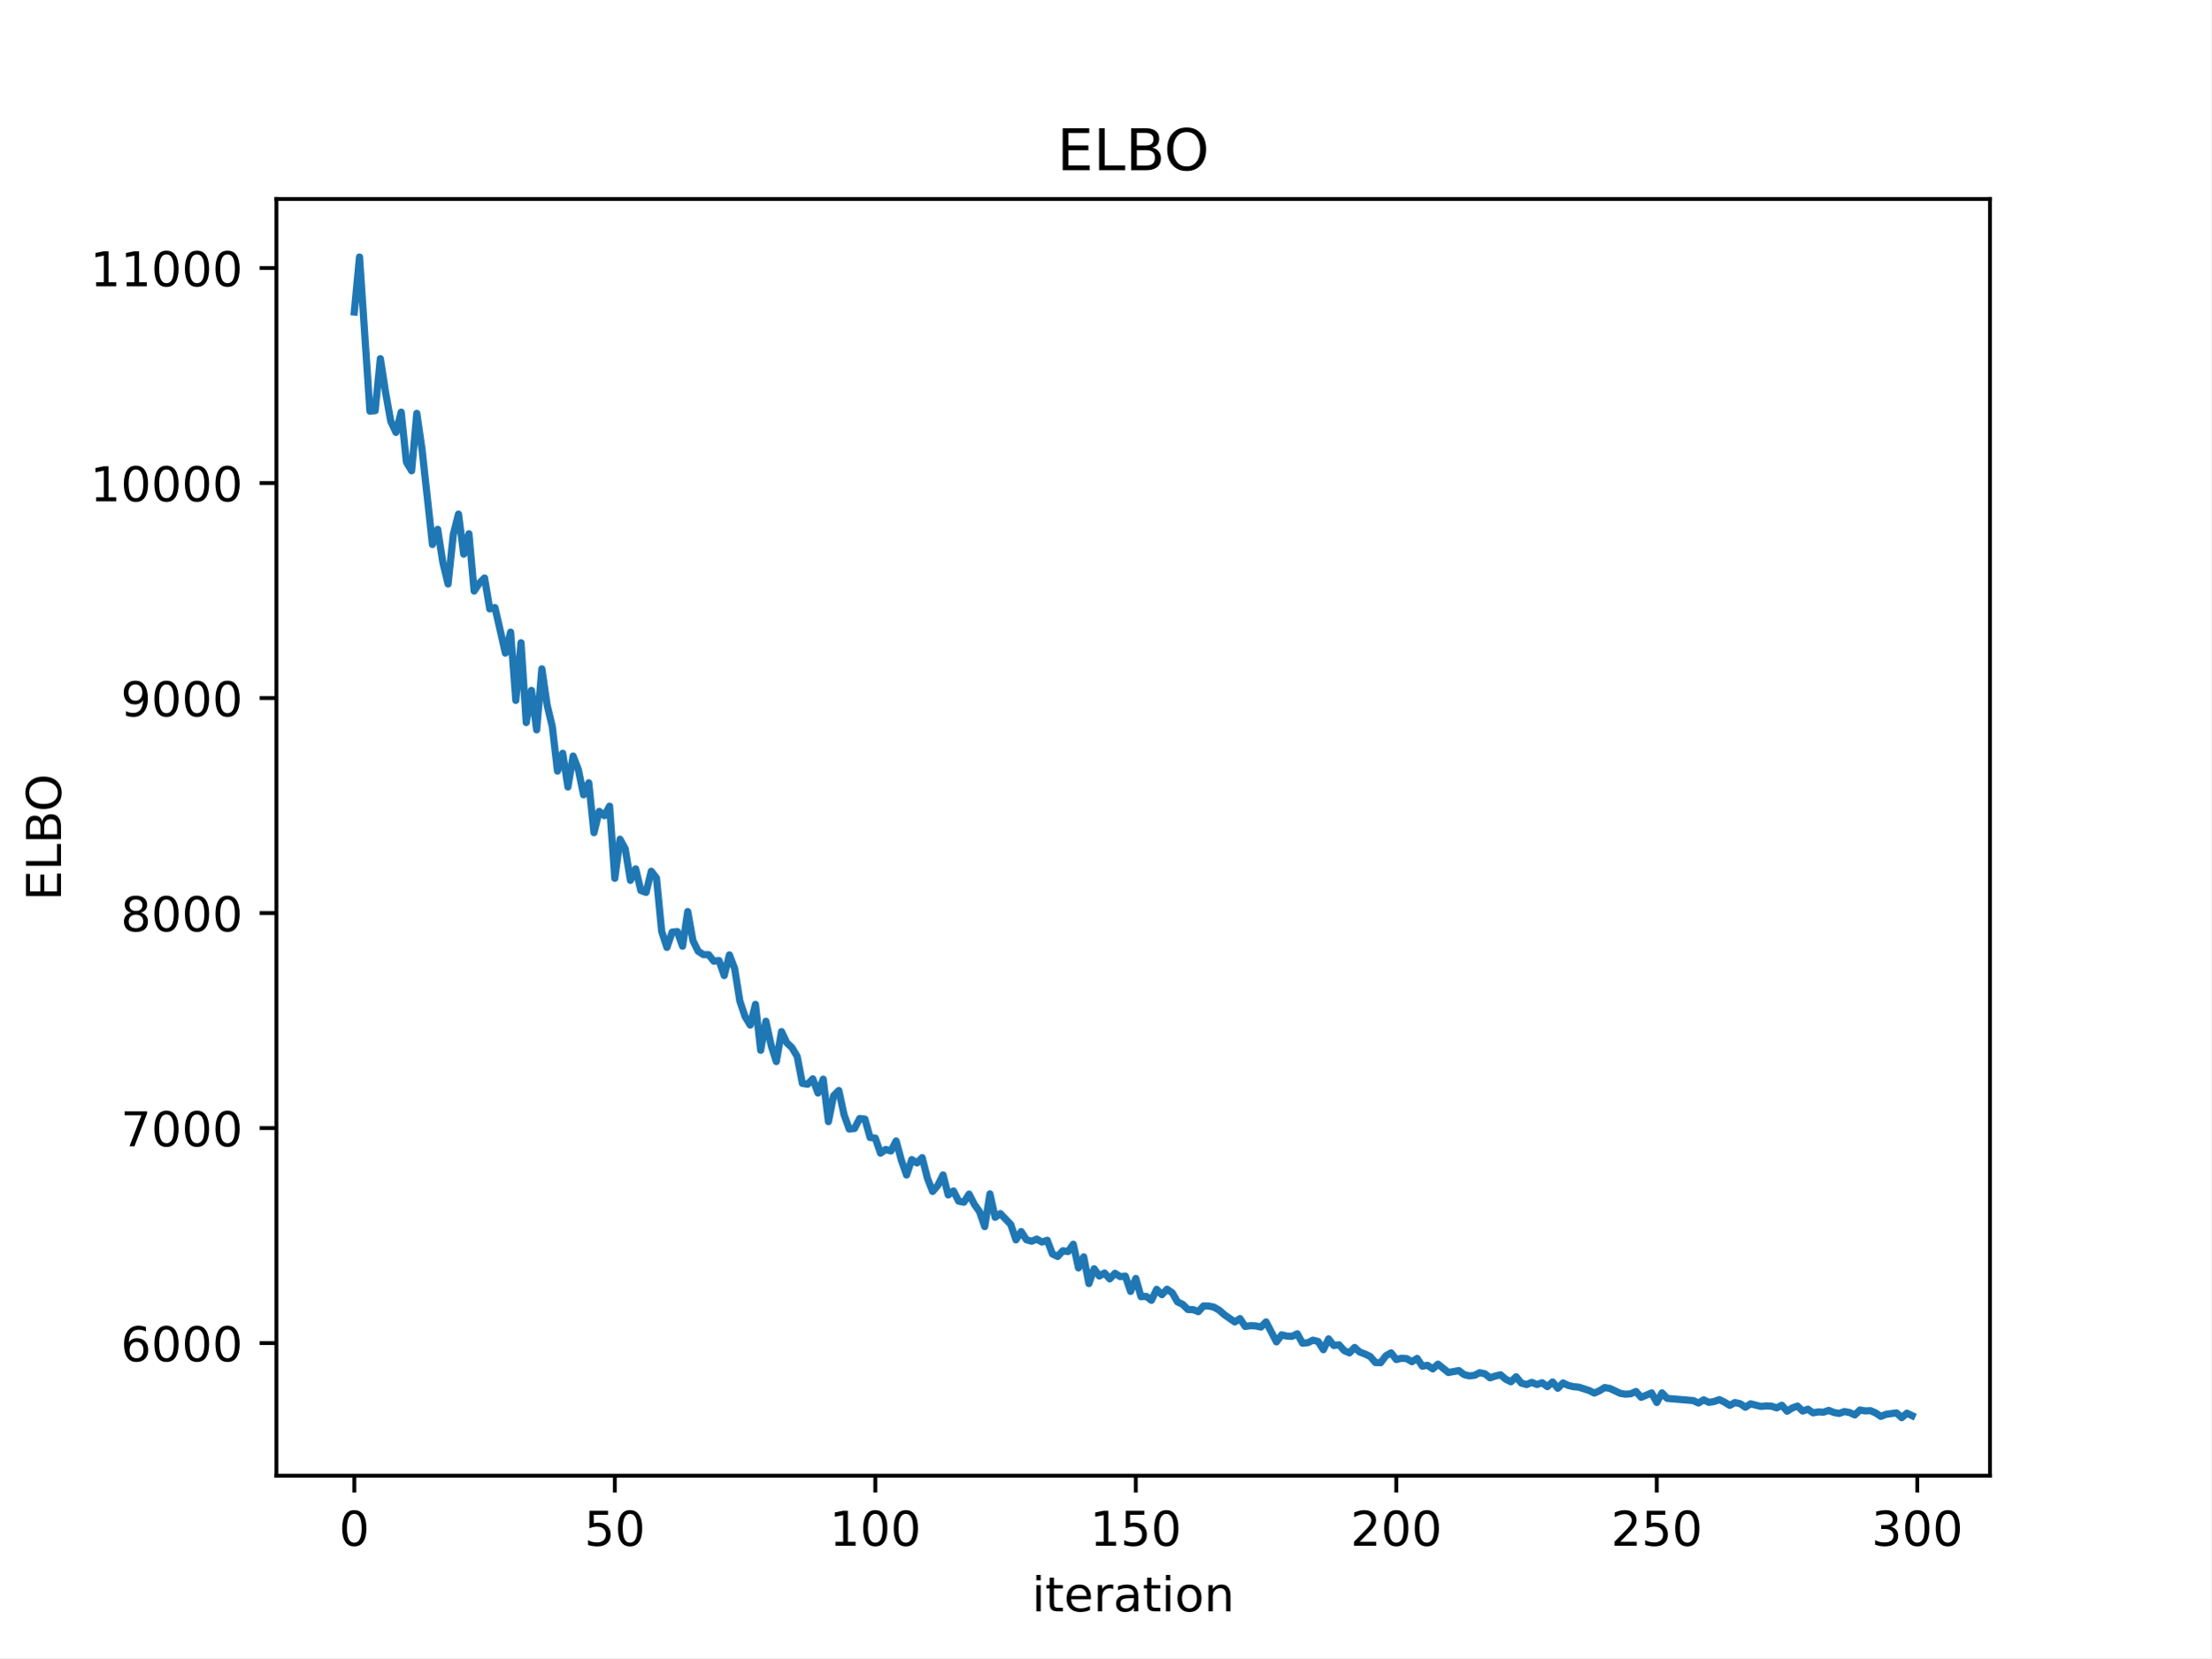
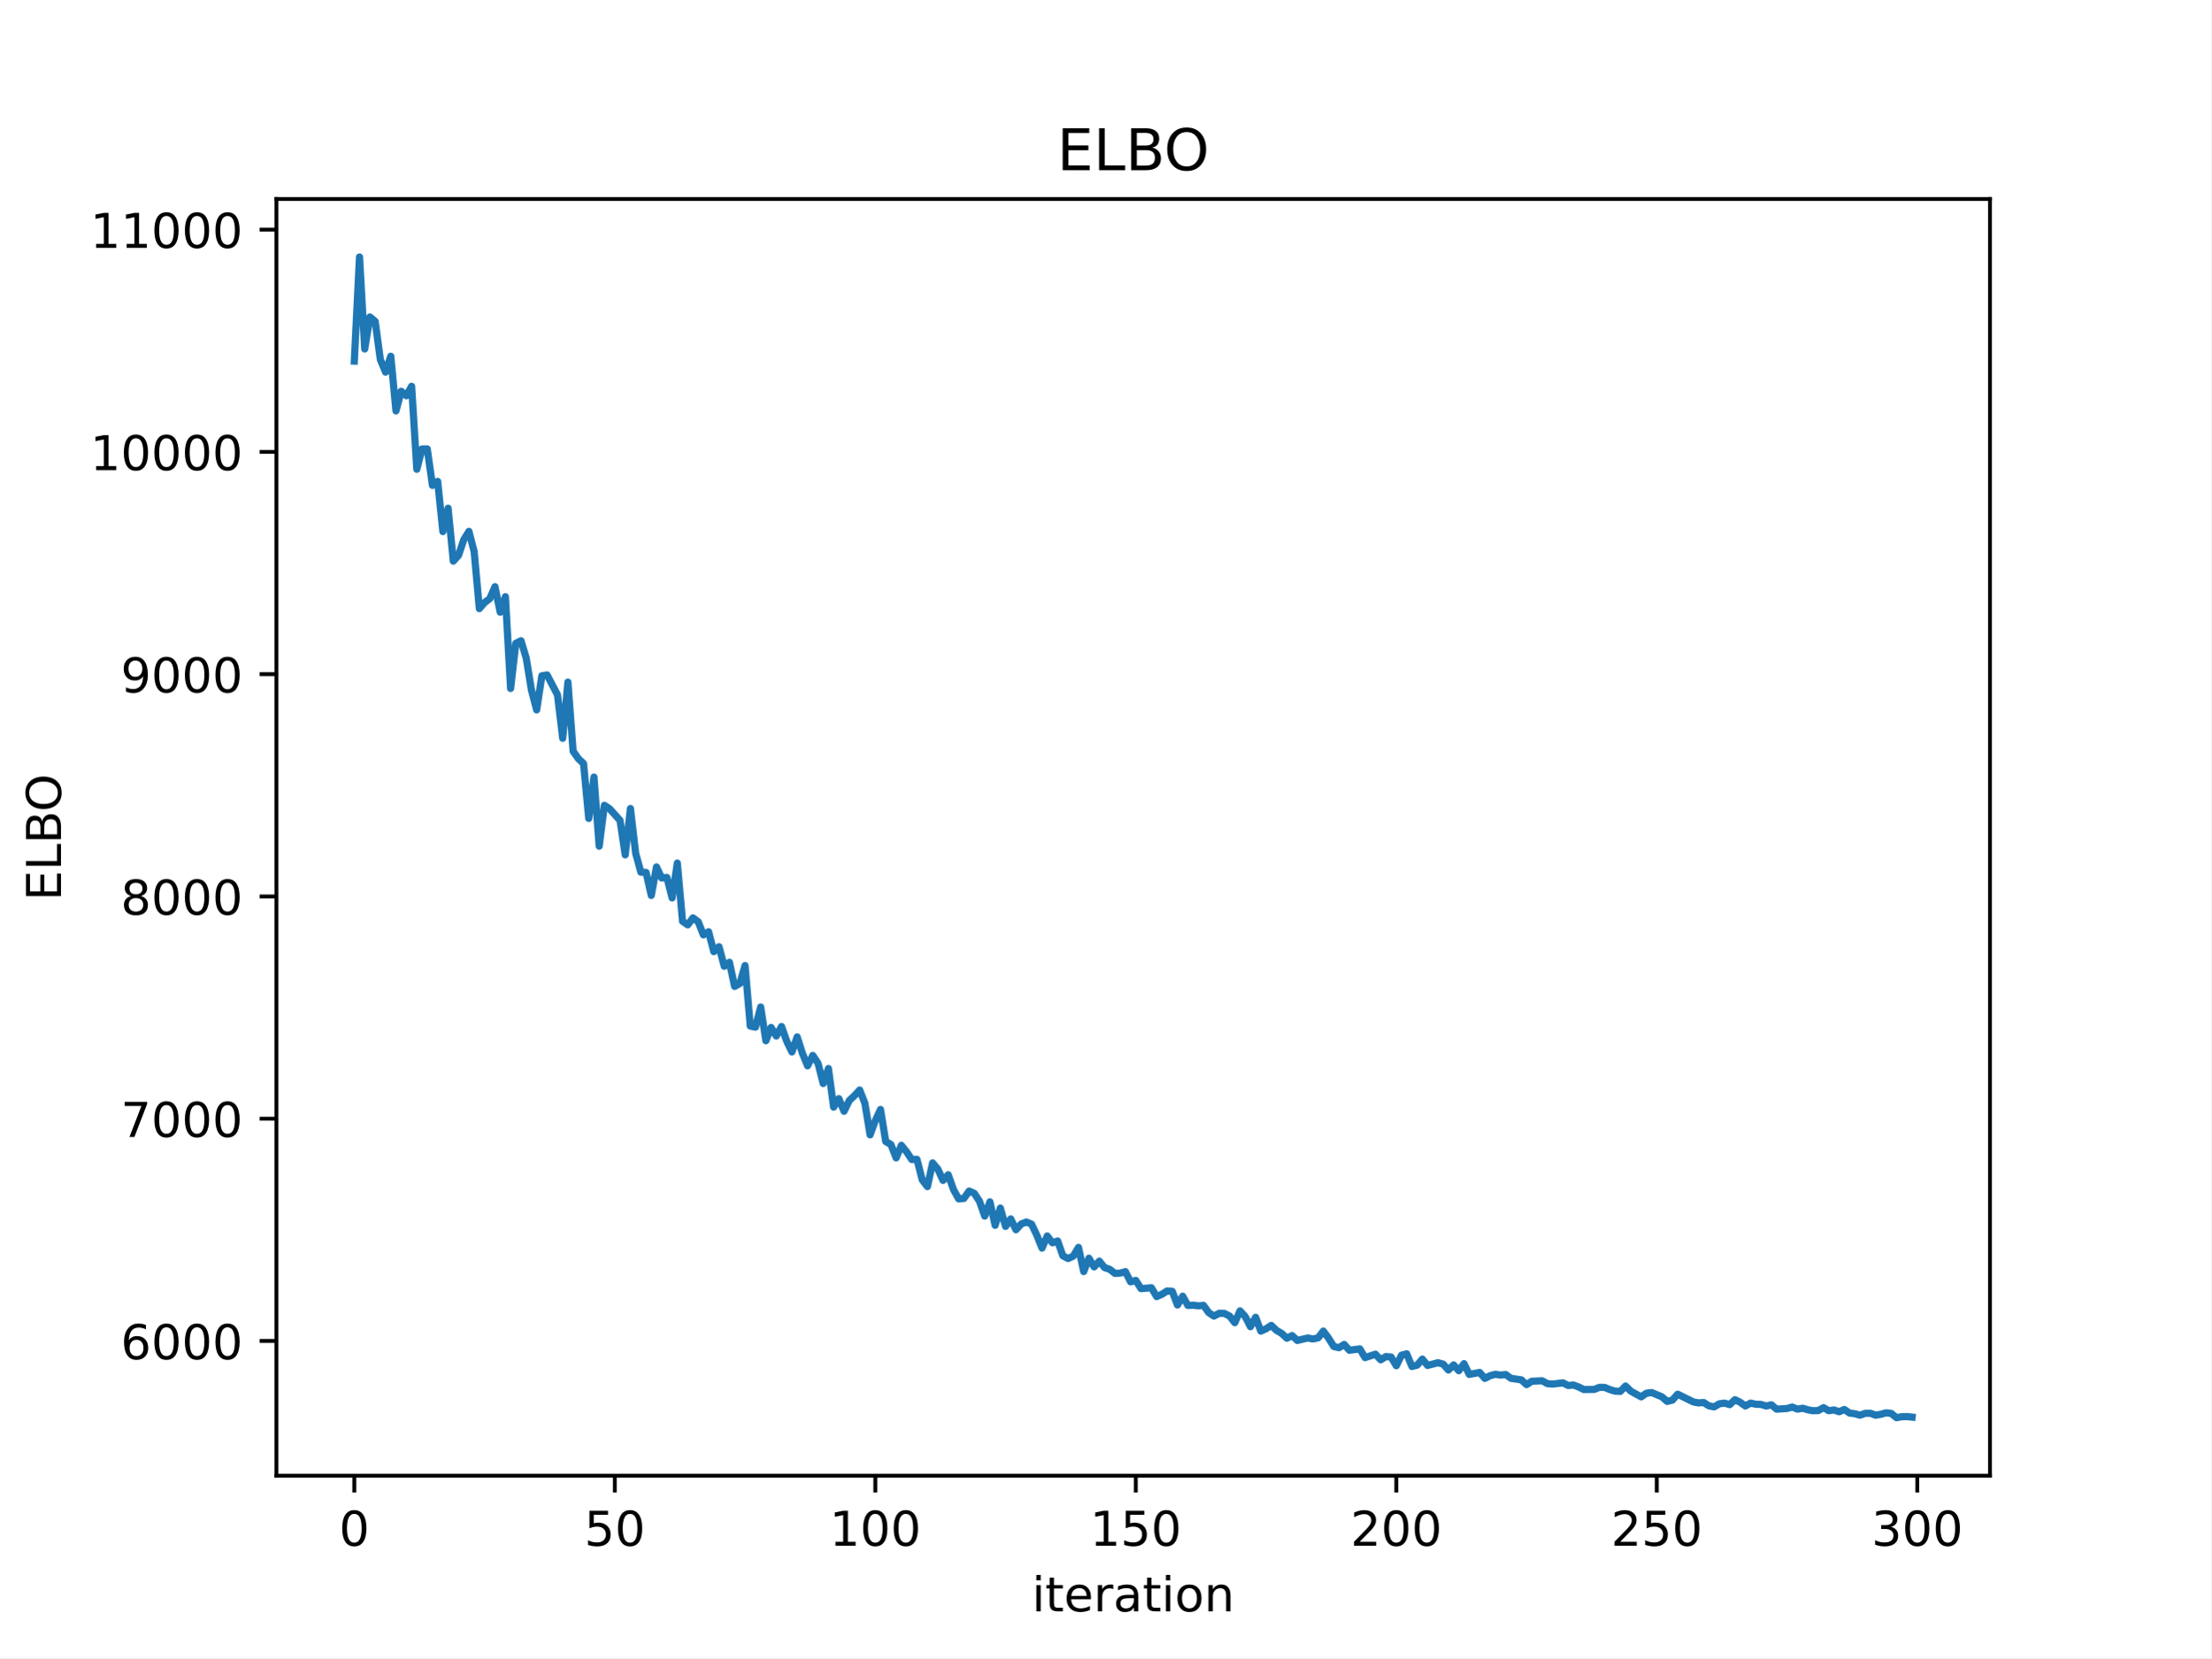
<svg xmlns="http://www.w3.org/2000/svg" xmlns:xlink="http://www.w3.org/1999/xlink" width="460.8pt" height="345.6pt" viewBox="0 0 460.8 345.6" version="1.1">
  <defs>
    <style type="text/css">*{stroke-linejoin: round; stroke-linecap: butt}</style>
  </defs>
  <g id="figure_1">
    <g id="patch_1">
      <path d="M 0 345.6  L 460.8 345.6  L 460.8 0  L 0 0  z " style="fill: #ffffff" />
    </g>
    <g id="axes_1">
      <g id="patch_2">
        <path d="M 57.6 307.584  L 414.72 307.584  L 414.72 41.472  L 57.6 41.472  z " style="fill: #ffffff" />
      </g>
      <g id="matplotlib.axis_1">
        <g id="xtick_1">
          <g id="line2d_1">
            <defs>
-               <path id="m57ba854d4b" d="M 0 0  L 0 3.5  " style="stroke: #000000; stroke-width: 0.8" />
+               <path id="mde33a562c4" d="M 0 0  L 0 3.5  " style="stroke: #000000; stroke-width: 0.8" />
            </defs>
            <g>
-               <use xlink:href="#m57ba854d4b" x="73.833" y="307.584" style="stroke: #000000; stroke-width: 0.8" />
+               <use xlink:href="#mde33a562c4" x="73.833" y="307.584" style="stroke: #000000; stroke-width: 0.8" />
            </g>
          </g>
          <g id="text_1">
            <g transform="translate(70.65148 322.1824) scale(0.1 -0.1)">
              <defs>
                <path id="DejaVuSans-30" d="M 2034 4250  Q 1547 4250 1301 3770  Q 1056 3291 1056 2328  Q 1056 1369 1301 889  Q 1547 409 2034 409  Q 2525 409 2770 889  Q 3016 1369 3016 2328  Q 3016 3291 2770 3770  Q 2525 4250 2034 4250  z M 2034 4750  Q 2819 4750 3233 4129  Q 3647 3509 3647 2328  Q 3647 1150 3233 529  Q 2819 -91 2034 -91  Q 1250 -91 836 529  Q 422 1150 422 2328  Q 422 3509 836 4129  Q 1250 4750 2034 4750  z " transform="scale(0.015625)" />
              </defs>
              <use xlink:href="#DejaVuSans-30" />
            </g>
          </g>
        </g>
        <g id="xtick_2">
          <g id="line2d_2">
            <g>
-               <use xlink:href="#m57ba854d4b" x="128.123" y="307.584" style="stroke: #000000; stroke-width: 0.8" />
+               <use xlink:href="#mde33a562c4" x="128.123" y="307.584" style="stroke: #000000; stroke-width: 0.8" />
            </g>
          </g>
          <g id="text_2">
            <g transform="translate(121.7603 322.1824) scale(0.1 -0.1)">
              <defs>
                <path id="DejaVuSans-35" d="M 691 4666  L 3169 4666  L 3169 4134  L 1269 4134  L 1269 2991  Q 1406 3038 1543 3061  Q 1681 3084 1819 3084  Q 2600 3084 3056 2656  Q 3513 2228 3513 1497  Q 3513 744 3044 326  Q 2575 -91 1722 -91  Q 1428 -91 1123 -41  Q 819 9 494 109  L 494 744  Q 775 591 1075 516  Q 1375 441 1709 441  Q 2250 441 2565 725  Q 2881 1009 2881 1497  Q 2881 1984 2565 2268  Q 2250 2553 1709 2553  Q 1456 2553 1204 2497  Q 953 2441 691 2322  L 691 4666  z " transform="scale(0.015625)" />
              </defs>
              <use xlink:href="#DejaVuSans-35" />
              <use xlink:href="#DejaVuSans-30" transform="translate(63.62305 0)" />
            </g>
          </g>
        </g>
        <g id="xtick_3">
          <g id="line2d_3">
            <g>
-               <use xlink:href="#m57ba854d4b" x="182.413" y="307.584" style="stroke: #000000; stroke-width: 0.8" />
+               <use xlink:href="#mde33a562c4" x="182.413" y="307.584" style="stroke: #000000; stroke-width: 0.8" />
            </g>
          </g>
          <g id="text_3">
            <g transform="translate(172.8691 322.1824) scale(0.1 -0.1)">
              <defs>
                <path id="DejaVuSans-31" d="M 794 531  L 1825 531  L 1825 4091  L 703 3866  L 703 4441  L 1819 4666  L 2450 4666  L 2450 531  L 3481 531  L 3481 0  L 794 0  L 794 531  z " transform="scale(0.015625)" />
              </defs>
              <use xlink:href="#DejaVuSans-31" />
              <use xlink:href="#DejaVuSans-30" transform="translate(63.62305 0)" />
              <use xlink:href="#DejaVuSans-30" transform="translate(127.2461 0)" />
            </g>
          </g>
        </g>
        <g id="xtick_4">
          <g id="line2d_4">
            <g>
-               <use xlink:href="#m57ba854d4b" x="236.703" y="307.584" style="stroke: #000000; stroke-width: 0.8" />
+               <use xlink:href="#mde33a562c4" x="236.703" y="307.584" style="stroke: #000000; stroke-width: 0.8" />
            </g>
          </g>
          <g id="text_4">
            <g transform="translate(227.1592 322.1824) scale(0.1 -0.1)">
              <use xlink:href="#DejaVuSans-31" />
              <use xlink:href="#DejaVuSans-35" transform="translate(63.62305 0)" />
              <use xlink:href="#DejaVuSans-30" transform="translate(127.2461 0)" />
            </g>
          </g>
        </g>
        <g id="xtick_5">
          <g id="line2d_5">
            <g>
-               <use xlink:href="#m57ba854d4b" x="290.993" y="307.584" style="stroke: #000000; stroke-width: 0.8" />
+               <use xlink:href="#mde33a562c4" x="290.993" y="307.584" style="stroke: #000000; stroke-width: 0.8" />
            </g>
          </g>
          <g id="text_5">
            <g transform="translate(281.4492 322.1824) scale(0.1 -0.1)">
              <defs>
                <path id="DejaVuSans-32" d="M 1228 531  L 3431 531  L 3431 0  L 469 0  L 469 531  Q 828 903 1448 1529  Q 2069 2156 2228 2338  Q 2531 2678 2651 2914  Q 2772 3150 2772 3378  Q 2772 3750 2511 3984  Q 2250 4219 1831 4219  Q 1534 4219 1204 4116  Q 875 4013 500 3803  L 500 4441  Q 881 4594 1212 4672  Q 1544 4750 1819 4750  Q 2544 4750 2975 4387  Q 3406 4025 3406 3419  Q 3406 3131 3298 2873  Q 3191 2616 2906 2266  Q 2828 2175 2409 1742  Q 1991 1309 1228 531  z " transform="scale(0.015625)" />
              </defs>
              <use xlink:href="#DejaVuSans-32" />
              <use xlink:href="#DejaVuSans-30" transform="translate(63.62305 0)" />
              <use xlink:href="#DejaVuSans-30" transform="translate(127.2461 0)" />
            </g>
          </g>
        </g>
        <g id="xtick_6">
          <g id="line2d_6">
            <g>
-               <use xlink:href="#m57ba854d4b" x="345.283" y="307.584" style="stroke: #000000; stroke-width: 0.8" />
+               <use xlink:href="#mde33a562c4" x="345.283" y="307.584" style="stroke: #000000; stroke-width: 0.8" />
            </g>
          </g>
          <g id="text_6">
            <g transform="translate(335.7393 322.1824) scale(0.1 -0.1)">
              <use xlink:href="#DejaVuSans-32" />
              <use xlink:href="#DejaVuSans-35" transform="translate(63.62305 0)" />
              <use xlink:href="#DejaVuSans-30" transform="translate(127.2461 0)" />
            </g>
          </g>
        </g>
        <g id="xtick_7">
          <g id="line2d_7">
            <g>
-               <use xlink:href="#m57ba854d4b" x="399.573" y="307.584" style="stroke: #000000; stroke-width: 0.8" />
+               <use xlink:href="#mde33a562c4" x="399.573" y="307.584" style="stroke: #000000; stroke-width: 0.8" />
            </g>
          </g>
          <g id="text_7">
            <g transform="translate(390.0293 322.1824) scale(0.1 -0.1)">
              <defs>
                <path id="DejaVuSans-33" d="M 2597 2516  Q 3050 2419 3304 2112  Q 3559 1806 3559 1356  Q 3559 666 3084 287  Q 2609 -91 1734 -91  Q 1441 -91 1130 -33  Q 819 25 488 141  L 488 750  Q 750 597 1062 519  Q 1375 441 1716 441  Q 2309 441 2620 675  Q 2931 909 2931 1356  Q 2931 1769 2642 2001  Q 2353 2234 1838 2234  L 1294 2234  L 1294 2753  L 1863 2753  Q 2328 2753 2575 2939  Q 2822 3125 2822 3475  Q 2822 3834 2567 4026  Q 2313 4219 1838 4219  Q 1578 4219 1281 4162  Q 984 4106 628 3988  L 628 4550  Q 988 4650 1302 4700  Q 1616 4750 1894 4750  Q 2613 4750 3031 4423  Q 3450 4097 3450 3541  Q 3450 3153 3228 2886  Q 3006 2619 2597 2516  z " transform="scale(0.015625)" />
              </defs>
              <use xlink:href="#DejaVuSans-33" />
              <use xlink:href="#DejaVuSans-30" transform="translate(63.62305 0)" />
              <use xlink:href="#DejaVuSans-30" transform="translate(127.2461 0)" />
            </g>
          </g>
        </g>
        <g id="text_8">
          <g transform="translate(215.0373 335.8606) scale(0.1 -0.1)">
            <defs>
              <path id="DejaVuSans-69" d="M 603 3500  L 1178 3500  L 1178 0  L 603 0  L 603 3500  z M 603 4863  L 1178 4863  L 1178 4134  L 603 4134  L 603 4863  z " transform="scale(0.015625)" />
              <path id="DejaVuSans-74" d="M 1172 4494  L 1172 3500  L 2356 3500  L 2356 3053  L 1172 3053  L 1172 1153  Q 1172 725 1289 603  Q 1406 481 1766 481  L 2356 481  L 2356 0  L 1766 0  Q 1100 0 847 248  Q 594 497 594 1153  L 594 3053  L 172 3053  L 172 3500  L 594 3500  L 594 4494  L 1172 4494  z " transform="scale(0.015625)" />
              <path id="DejaVuSans-65" d="M 3597 1894  L 3597 1613  L 953 1613  Q 991 1019 1311 708  Q 1631 397 2203 397  Q 2534 397 2845 478  Q 3156 559 3463 722  L 3463 178  Q 3153 47 2828 -22  Q 2503 -91 2169 -91  Q 1331 -91 842 396  Q 353 884 353 1716  Q 353 2575 817 3079  Q 1281 3584 2069 3584  Q 2775 3584 3186 3129  Q 3597 2675 3597 1894  z M 3022 2063  Q 3016 2534 2758 2815  Q 2500 3097 2075 3097  Q 1594 3097 1305 2825  Q 1016 2553 972 2059  L 3022 2063  z " transform="scale(0.015625)" />
              <path id="DejaVuSans-72" d="M 2631 2963  Q 2534 3019 2420 3045  Q 2306 3072 2169 3072  Q 1681 3072 1420 2755  Q 1159 2438 1159 1844  L 1159 0  L 581 0  L 581 3500  L 1159 3500  L 1159 2956  Q 1341 3275 1631 3429  Q 1922 3584 2338 3584  Q 2397 3584 2469 3576  Q 2541 3569 2628 3553  L 2631 2963  z " transform="scale(0.015625)" />
              <path id="DejaVuSans-61" d="M 2194 1759  Q 1497 1759 1228 1600  Q 959 1441 959 1056  Q 959 750 1161 570  Q 1363 391 1709 391  Q 2188 391 2477 730  Q 2766 1069 2766 1631  L 2766 1759  L 2194 1759  z M 3341 1997  L 3341 0  L 2766 0  L 2766 531  Q 2569 213 2275 61  Q 1981 -91 1556 -91  Q 1019 -91 701 211  Q 384 513 384 1019  Q 384 1609 779 1909  Q 1175 2209 1959 2209  L 2766 2209  L 2766 2266  Q 2766 2663 2505 2880  Q 2244 3097 1772 3097  Q 1472 3097 1187 3025  Q 903 2953 641 2809  L 641 3341  Q 956 3463 1253 3523  Q 1550 3584 1831 3584  Q 2591 3584 2966 3190  Q 3341 2797 3341 1997  z " transform="scale(0.015625)" />
              <path id="DejaVuSans-6f" d="M 1959 3097  Q 1497 3097 1228 2736  Q 959 2375 959 1747  Q 959 1119 1226 758  Q 1494 397 1959 397  Q 2419 397 2687 759  Q 2956 1122 2956 1747  Q 2956 2369 2687 2733  Q 2419 3097 1959 3097  z M 1959 3584  Q 2709 3584 3137 3096  Q 3566 2609 3566 1747  Q 3566 888 3137 398  Q 2709 -91 1959 -91  Q 1206 -91 779 398  Q 353 888 353 1747  Q 353 2609 779 3096  Q 1206 3584 1959 3584  z " transform="scale(0.015625)" />
              <path id="DejaVuSans-6e" d="M 3513 2113  L 3513 0  L 2938 0  L 2938 2094  Q 2938 2591 2744 2837  Q 2550 3084 2163 3084  Q 1697 3084 1428 2787  Q 1159 2491 1159 1978  L 1159 0  L 581 0  L 581 3500  L 1159 3500  L 1159 2956  Q 1366 3272 1645 3428  Q 1925 3584 2291 3584  Q 2894 3584 3203 3211  Q 3513 2838 3513 2113  z " transform="scale(0.015625)" />
            </defs>
            <use xlink:href="#DejaVuSans-69" />
            <use xlink:href="#DejaVuSans-74" transform="translate(27.7832 0)" />
            <use xlink:href="#DejaVuSans-65" transform="translate(66.99219 0)" />
            <use xlink:href="#DejaVuSans-72" transform="translate(128.5156 0)" />
            <use xlink:href="#DejaVuSans-61" transform="translate(169.6289 0)" />
            <use xlink:href="#DejaVuSans-74" transform="translate(230.9082 0)" />
            <use xlink:href="#DejaVuSans-69" transform="translate(270.1172 0)" />
            <use xlink:href="#DejaVuSans-6f" transform="translate(297.9004 0)" />
            <use xlink:href="#DejaVuSans-6e" transform="translate(359.082 0)" />
          </g>
        </g>
      </g>
      <g id="matplotlib.axis_2">
        <g id="ytick_1">
          <g id="line2d_8">
            <defs>
-               <path id="m62a3015b03" d="M 0 0  L -3.5 0  " style="stroke: #000000; stroke-width: 0.8" />
+               <path id="m5e980b03d0" d="M 0 0  L -3.5 0  " style="stroke: #000000; stroke-width: 0.8" />
            </defs>
            <g>
-               <use xlink:href="#m62a3015b03" x="57.6" y="279.944" style="stroke: #000000; stroke-width: 0.8" />
+               <use xlink:href="#m5e980b03d0" x="57.6" y="279.5" style="stroke: #000000; stroke-width: 0.8" />
            </g>
          </g>
          <g id="text_9">
-             <g transform="translate(25.15 283.7433) scale(0.1 -0.1)">
+             <g transform="translate(25.15 283.2991) scale(0.1 -0.1)">
              <defs>
                <path id="DejaVuSans-36" d="M 2113 2584  Q 1688 2584 1439 2293  Q 1191 2003 1191 1497  Q 1191 994 1439 701  Q 1688 409 2113 409  Q 2538 409 2786 701  Q 3034 994 3034 1497  Q 3034 2003 2786 2293  Q 2538 2584 2113 2584  z M 3366 4563  L 3366 3988  Q 3128 4100 2886 4159  Q 2644 4219 2406 4219  Q 1781 4219 1451 3797  Q 1122 3375 1075 2522  Q 1259 2794 1537 2939  Q 1816 3084 2150 3084  Q 2853 3084 3261 2657  Q 3669 2231 3669 1497  Q 3669 778 3244 343  Q 2819 -91 2113 -91  Q 1303 -91 875 529  Q 447 1150 447 2328  Q 447 3434 972 4092  Q 1497 4750 2381 4750  Q 2619 4750 2861 4703  Q 3103 4656 3366 4563  z " transform="scale(0.015625)" />
              </defs>
              <use xlink:href="#DejaVuSans-36" />
              <use xlink:href="#DejaVuSans-30" transform="translate(63.62305 0)" />
              <use xlink:href="#DejaVuSans-30" transform="translate(127.2461 0)" />
              <use xlink:href="#DejaVuSans-30" transform="translate(190.8691 0)" />
            </g>
          </g>
        </g>
        <g id="ytick_2">
          <g id="line2d_9">
            <g>
-               <use xlink:href="#m62a3015b03" x="57.6" y="235.127" style="stroke: #000000; stroke-width: 0.8" />
+               <use xlink:href="#m5e980b03d0" x="57.6" y="233.171" style="stroke: #000000; stroke-width: 0.8" />
            </g>
          </g>
          <g id="text_10">
-             <g transform="translate(25.15 238.9262) scale(0.1 -0.1)">
+             <g transform="translate(25.15 236.9703) scale(0.1 -0.1)">
              <defs>
                <path id="DejaVuSans-37" d="M 525 4666  L 3525 4666  L 3525 4397  L 1831 0  L 1172 0  L 2766 4134  L 525 4134  L 525 4666  z " transform="scale(0.015625)" />
              </defs>
              <use xlink:href="#DejaVuSans-37" />
              <use xlink:href="#DejaVuSans-30" transform="translate(63.62305 0)" />
              <use xlink:href="#DejaVuSans-30" transform="translate(127.2461 0)" />
              <use xlink:href="#DejaVuSans-30" transform="translate(190.8691 0)" />
            </g>
          </g>
        </g>
        <g id="ytick_3">
          <g id="line2d_10">
            <g>
-               <use xlink:href="#m62a3015b03" x="57.6" y="190.31" style="stroke: #000000; stroke-width: 0.8" />
+               <use xlink:href="#m5e980b03d0" x="57.6" y="186.842" style="stroke: #000000; stroke-width: 0.8" />
            </g>
          </g>
          <g id="text_11">
-             <g transform="translate(25.15 194.1091) scale(0.1 -0.1)">
+             <g transform="translate(25.15 190.6415) scale(0.1 -0.1)">
              <defs>
                <path id="DejaVuSans-38" d="M 2034 2216  Q 1584 2216 1326 1975  Q 1069 1734 1069 1313  Q 1069 891 1326 650  Q 1584 409 2034 409  Q 2484 409 2743 651  Q 3003 894 3003 1313  Q 3003 1734 2745 1975  Q 2488 2216 2034 2216  z M 1403 2484  Q 997 2584 770 2862  Q 544 3141 544 3541  Q 544 4100 942 4425  Q 1341 4750 2034 4750  Q 2731 4750 3128 4425  Q 3525 4100 3525 3541  Q 3525 3141 3298 2862  Q 3072 2584 2669 2484  Q 3125 2378 3379 2068  Q 3634 1759 3634 1313  Q 3634 634 3220 271  Q 2806 -91 2034 -91  Q 1263 -91 848 271  Q 434 634 434 1313  Q 434 1759 690 2068  Q 947 2378 1403 2484  z M 1172 3481  Q 1172 3119 1398 2916  Q 1625 2713 2034 2713  Q 2441 2713 2670 2916  Q 2900 3119 2900 3481  Q 2900 3844 2670 4047  Q 2441 4250 2034 4250  Q 1625 4250 1398 4047  Q 1172 3844 1172 3481  z " transform="scale(0.015625)" />
              </defs>
              <use xlink:href="#DejaVuSans-38" />
              <use xlink:href="#DejaVuSans-30" transform="translate(63.62305 0)" />
              <use xlink:href="#DejaVuSans-30" transform="translate(127.2461 0)" />
              <use xlink:href="#DejaVuSans-30" transform="translate(190.8691 0)" />
            </g>
          </g>
        </g>
        <g id="ytick_4">
          <g id="line2d_11">
            <g>
-               <use xlink:href="#m62a3015b03" x="57.6" y="145.493" style="stroke: #000000; stroke-width: 0.8" />
+               <use xlink:href="#m5e980b03d0" x="57.6" y="140.513" style="stroke: #000000; stroke-width: 0.8" />
            </g>
          </g>
          <g id="text_12">
-             <g transform="translate(25.15 149.292) scale(0.1 -0.1)">
+             <g transform="translate(25.15 144.3127) scale(0.1 -0.1)">
              <defs>
                <path id="DejaVuSans-39" d="M 703 97  L 703 672  Q 941 559 1184 500  Q 1428 441 1663 441  Q 2288 441 2617 861  Q 2947 1281 2994 2138  Q 2813 1869 2534 1725  Q 2256 1581 1919 1581  Q 1219 1581 811 2004  Q 403 2428 403 3163  Q 403 3881 828 4315  Q 1253 4750 1959 4750  Q 2769 4750 3195 4129  Q 3622 3509 3622 2328  Q 3622 1225 3098 567  Q 2575 -91 1691 -91  Q 1453 -91 1209 -44  Q 966 3 703 97  z M 1959 2075  Q 2384 2075 2632 2365  Q 2881 2656 2881 3163  Q 2881 3666 2632 3958  Q 2384 4250 1959 4250  Q 1534 4250 1286 3958  Q 1038 3666 1038 3163  Q 1038 2656 1286 2365  Q 1534 2075 1959 2075  z " transform="scale(0.015625)" />
              </defs>
              <use xlink:href="#DejaVuSans-39" />
              <use xlink:href="#DejaVuSans-30" transform="translate(63.62305 0)" />
              <use xlink:href="#DejaVuSans-30" transform="translate(127.2461 0)" />
              <use xlink:href="#DejaVuSans-30" transform="translate(190.8691 0)" />
            </g>
          </g>
        </g>
        <g id="ytick_5">
          <g id="line2d_12">
            <g>
-               <use xlink:href="#m62a3015b03" x="57.6" y="100.676" style="stroke: #000000; stroke-width: 0.8" />
+               <use xlink:href="#m5e980b03d0" x="57.6" y="94.185" style="stroke: #000000; stroke-width: 0.8" />
            </g>
          </g>
          <g id="text_13">
-             <g transform="translate(18.7875 104.4748) scale(0.1 -0.1)">
+             <g transform="translate(18.7875 97.98387) scale(0.1 -0.1)">
              <use xlink:href="#DejaVuSans-31" />
              <use xlink:href="#DejaVuSans-30" transform="translate(63.62305 0)" />
              <use xlink:href="#DejaVuSans-30" transform="translate(127.2461 0)" />
              <use xlink:href="#DejaVuSans-30" transform="translate(190.8691 0)" />
              <use xlink:href="#DejaVuSans-30" transform="translate(254.4922 0)" />
            </g>
          </g>
        </g>
        <g id="ytick_6">
          <g id="line2d_13">
            <g>
-               <use xlink:href="#m62a3015b03" x="57.6" y="55.858" style="stroke: #000000; stroke-width: 0.8" />
+               <use xlink:href="#m5e980b03d0" x="57.6" y="47.856" style="stroke: #000000; stroke-width: 0.8" />
            </g>
          </g>
          <g id="text_14">
-             <g transform="translate(18.7875 59.65771) scale(0.1 -0.1)">
+             <g transform="translate(18.7875 51.65507) scale(0.1 -0.1)">
              <use xlink:href="#DejaVuSans-31" />
              <use xlink:href="#DejaVuSans-31" transform="translate(63.62305 0)" />
              <use xlink:href="#DejaVuSans-30" transform="translate(127.2461 0)" />
              <use xlink:href="#DejaVuSans-30" transform="translate(190.8691 0)" />
              <use xlink:href="#DejaVuSans-30" transform="translate(254.4922 0)" />
            </g>
          </g>
        </g>
        <g id="text_15">
          <g transform="translate(12.70781 187.7522) rotate(-90) scale(0.1 -0.1)">
            <defs>
              <path id="DejaVuSans-45" d="M 628 4666  L 3578 4666  L 3578 4134  L 1259 4134  L 1259 2753  L 3481 2753  L 3481 2222  L 1259 2222  L 1259 531  L 3634 531  L 3634 0  L 628 0  L 628 4666  z " transform="scale(0.015625)" />
              <path id="DejaVuSans-4c" d="M 628 4666  L 1259 4666  L 1259 531  L 3531 531  L 3531 0  L 628 0  L 628 4666  z " transform="scale(0.015625)" />
              <path id="DejaVuSans-42" d="M 1259 2228  L 1259 519  L 2272 519  Q 2781 519 3026 730  Q 3272 941 3272 1375  Q 3272 1813 3026 2020  Q 2781 2228 2272 2228  L 1259 2228  z M 1259 4147  L 1259 2741  L 2194 2741  Q 2656 2741 2882 2914  Q 3109 3088 3109 3444  Q 3109 3797 2882 3972  Q 2656 4147 2194 4147  L 1259 4147  z M 628 4666  L 2241 4666  Q 2963 4666 3353 4366  Q 3744 4066 3744 3513  Q 3744 3084 3544 2831  Q 3344 2578 2956 2516  Q 3422 2416 3680 2098  Q 3938 1781 3938 1306  Q 3938 681 3513 340  Q 3088 0 2303 0  L 628 0  L 628 4666  z " transform="scale(0.015625)" />
              <path id="DejaVuSans-4f" d="M 2522 4238  Q 1834 4238 1429 3725  Q 1025 3213 1025 2328  Q 1025 1447 1429 934  Q 1834 422 2522 422  Q 3209 422 3611 934  Q 4013 1447 4013 2328  Q 4013 3213 3611 3725  Q 3209 4238 2522 4238  z M 2522 4750  Q 3503 4750 4090 4092  Q 4678 3434 4678 2328  Q 4678 1225 4090 567  Q 3503 -91 2522 -91  Q 1538 -91 948 565  Q 359 1222 359 2328  Q 359 3434 948 4092  Q 1538 4750 2522 4750  z " transform="scale(0.015625)" />
            </defs>
            <use xlink:href="#DejaVuSans-45" />
            <use xlink:href="#DejaVuSans-4c" transform="translate(63.18359 0)" />
            <use xlink:href="#DejaVuSans-42" transform="translate(118.8965 0)" />
            <use xlink:href="#DejaVuSans-4f" transform="translate(185.75 0)" />
          </g>
        </g>
      </g>
      <g id="line2d_14">
-         <path d="M 73.833 65.025  L 74.919 53.568  L 77.09 85.697  L 78.176 85.603  L 79.262 74.75  L 80.348 81.774  L 81.433 87.801  L 82.519 90.125  L 83.605 85.903  L 84.691 96.313  L 85.777 98.124  L 86.862 86.15  L 87.948 93.682  L 90.12 113.482  L 91.206 110.32  L 92.291 117.259  L 93.377 121.723  L 94.463 111.389  L 95.549 107.147  L 96.635 115.503  L 97.72 111.245  L 98.806 123.187  L 99.892 121.538  L 100.978 120.47  L 102.064 126.917  L 103.149 126.641  L 105.321 136.135  L 106.407 131.76  L 107.493 145.98  L 108.578 133.965  L 109.664 150.603  L 110.75 143.888  L 111.836 152.128  L 112.922 139.407  L 114.007 146.885  L 115.093 151.429  L 116.179 160.72  L 117.265 157.003  L 118.351 164.032  L 119.436 157.586  L 120.522 160.386  L 121.608 165.67  L 122.694 163.158  L 123.78 173.562  L 124.865 169.103  L 125.951 170.021  L 127.037 168.026  L 128.123 183.071  L 129.209 174.934  L 130.294 176.916  L 131.38 183.495  L 132.466 181.093  L 133.552 185.61  L 134.638 186.002  L 135.723 181.598  L 136.809 183.015  L 137.895 194.138  L 138.981 197.472  L 140.067 194.292  L 141.152 194.169  L 142.238 197.225  L 143.324 189.995  L 144.41 196.061  L 145.496 198.266  L 146.581 198.973  L 147.667 198.979  L 148.753 200.344  L 149.839 200.205  L 150.925 203.341  L 152.01 199.027  L 153.096 201.859  L 154.182 208.648  L 155.268 211.883  L 156.354 213.661  L 157.439 209.335  L 158.525 218.916  L 159.611 212.859  L 160.697 217.862  L 161.783 221.268  L 162.868 215.021  L 163.954 217.329  L 165.04 218.359  L 166.126 220.183  L 167.212 225.815  L 168.297 225.997  L 169.383 224.859  L 170.469 227.826  L 171.555 224.931  L 172.641 233.787  L 173.726 228.38  L 174.812 227.301  L 175.898 232.347  L 176.984 235.334  L 178.07 235.218  L 179.155 233.138  L 180.241 233.246  L 181.327 237.094  L 182.413 237.219  L 183.499 240.353  L 184.584 239.579  L 185.67 239.907  L 186.756 237.811  L 187.842 241.821  L 188.928 244.915  L 190.013 241.696  L 191.099 242.398  L 192.185 241.292  L 193.271 245.573  L 194.357 248.341  L 195.442 247.075  L 196.528 244.891  L 197.614 249.067  L 198.7 248.23  L 199.786 250.359  L 200.871 250.581  L 201.957 248.888  L 203.043 250.997  L 204.129 252.537  L 205.215 255.661  L 206.3 248.846  L 207.386 253.727  L 208.472 252.953  L 210.644 255.22  L 211.729 258.427  L 212.815 256.7  L 213.901 258.399  L 214.987 258.71  L 216.073 258.271  L 217.158 258.884  L 218.244 258.51  L 219.33 261.366  L 220.416 261.89  L 221.502 260.692  L 222.587 260.865  L 223.673 259.344  L 224.759 264.276  L 225.845 261.97  L 226.931 267.545  L 228.016 264.453  L 229.102 265.971  L 230.188 265.333  L 231.274 266.561  L 232.36 265.396  L 233.445 266.095  L 234.531 265.994  L 235.617 269.176  L 236.703 266.467  L 237.789 270.274  L 238.875 270.205  L 239.96 271.033  L 241.046 268.747  L 242.132 269.85  L 243.218 268.714  L 244.304 269.465  L 245.389 271.353  L 246.475 271.868  L 247.561 272.944  L 248.647 272.961  L 249.733 273.395  L 250.818 272.201  L 251.904 272.222  L 252.99 272.458  L 254.076 273.078  L 255.162 274.031  L 257.333 275.538  L 258.419 274.842  L 259.505 276.477  L 260.591 276.312  L 261.676 276.358  L 262.762 276.607  L 263.848 275.526  L 266.02 279.694  L 267.105 278.219  L 268.191 278.496  L 269.277 278.534  L 270.363 278.008  L 271.449 279.961  L 272.534 279.874  L 273.62 279.335  L 274.706 279.606  L 275.792 281.328  L 276.878 279.073  L 277.963 280.448  L 279.049 280.29  L 280.135 281.504  L 281.221 281.986  L 282.307 280.853  L 283.392 281.825  L 284.478 282.219  L 285.564 282.743  L 286.65 284.001  L 287.736 284.026  L 288.821 282.587  L 289.907 281.976  L 290.993 283.376  L 292.079 283.102  L 293.165 283.183  L 294.25 283.826  L 295.336 283.134  L 296.422 284.762  L 297.508 284.572  L 298.594 285.326  L 299.679 284.329  L 301.851 286.075  L 304.023 285.679  L 305.108 286.504  L 306.194 286.775  L 307.28 286.67  L 308.366 286.112  L 309.452 286.339  L 310.537 287.188  L 311.623 286.809  L 312.709 286.548  L 313.795 287.468  L 314.881 288.011  L 315.966 286.957  L 317.052 288.279  L 318.138 288.59  L 319.224 288.132  L 320.31 288.58  L 321.395 288.208  L 322.481 289.017  L 323.567 288.046  L 324.653 289.36  L 325.739 288.25  L 326.824 288.769  L 327.91 289.026  L 328.996 289.123  L 331.168 289.822  L 332.253 290.361  L 333.339 289.882  L 334.425 289.211  L 335.511 289.4  L 337.682 290.424  L 338.768 290.594  L 339.854 290.507  L 340.94 290.03  L 342.026 291.25  L 344.197 290.329  L 345.283 292.317  L 346.369 290.316  L 347.455 291.474  L 352.884 291.931  L 353.969 292.436  L 355.055 291.771  L 356.141 292.301  L 357.227 292.115  L 358.313 291.728  L 359.398 292.249  L 360.484 292.927  L 361.57 292.344  L 362.656 292.579  L 363.742 293.311  L 364.827 292.603  L 366.999 293.155  L 368.085 293.037  L 369.171 293.09  L 370.256 293.443  L 371.342 292.904  L 372.428 294.142  L 373.514 293.459  L 374.6 293.078  L 375.685 294.11  L 376.771 293.718  L 377.857 294.487  L 378.943 294.284  L 380.029 294.349  L 381.114 293.97  L 382.2 294.407  L 383.286 294.611  L 384.372 294.217  L 385.458 294.418  L 386.543 294.92  L 387.629 293.881  L 388.715 294.083  L 389.801 294.025  L 390.887 294.502  L 391.972 295.225  L 393.058 294.794  L 395.23 294.496  L 396.316 295.488  L 397.401 294.558  L 398.487 295.07  L 398.487 295.07  " clip-path="url(#pe11aa500ed)" style="fill: none; stroke: #1f77b4; stroke-width: 1.5; stroke-linecap: square" />
+         <path d="M 73.833 75.266  L 74.919 53.568  L 76.004 72.733  L 77.09 66.066  L 78.176 66.974  L 79.262 74.94  L 80.348 77.559  L 81.433 74.25  L 82.519 85.647  L 83.605 81.546  L 84.691 82.486  L 85.777 80.516  L 86.862 97.805  L 87.948 93.58  L 89.034 93.565  L 90.12 101.16  L 91.206 100.331  L 92.291 110.789  L 93.377 105.926  L 94.463 116.954  L 95.549 115.765  L 96.635 112.515  L 97.72 110.754  L 98.806 114.946  L 99.892 126.857  L 100.978 125.602  L 102.064 124.773  L 103.149 122.279  L 104.235 127.593  L 105.321 124.367  L 106.407 143.501  L 107.493 134.082  L 108.578 133.556  L 109.664 137.173  L 110.75 143.832  L 111.836 147.966  L 112.922 140.855  L 114.007 140.68  L 116.179 144.821  L 117.265 153.878  L 118.351 142.169  L 119.436 156.571  L 120.522 158.118  L 121.608 159.155  L 122.694 170.591  L 123.78 161.97  L 124.865 176.368  L 125.951 167.845  L 127.037 168.577  L 129.209 170.986  L 130.294 178.179  L 131.38 168.524  L 132.466 177.841  L 133.552 181.786  L 134.638 181.829  L 135.723 186.638  L 136.809 180.697  L 137.895 183.001  L 138.981 182.892  L 140.067 187.151  L 141.152 179.894  L 142.238 192.027  L 143.324 192.768  L 144.41 191.317  L 145.496 192.112  L 146.581 194.851  L 147.667 194.212  L 148.753 198.349  L 149.839 197.325  L 150.925 201.397  L 152.01 200.571  L 153.096 205.606  L 154.182 204.99  L 155.268 201.254  L 156.354 213.867  L 157.439 214.081  L 158.525 209.899  L 159.611 216.924  L 160.697 214.148  L 161.783 215.944  L 162.868 213.955  L 163.954 217.021  L 165.04 219.265  L 166.126 216.123  L 167.212 219.514  L 168.297 222.152  L 169.383 219.984  L 170.469 221.599  L 171.555 225.844  L 172.641 222.721  L 173.726 230.76  L 174.812 228.992  L 175.898 231.623  L 176.984 229.385  L 178.07 228.371  L 179.155 227.189  L 180.241 229.95  L 181.327 236.542  L 182.413 233.581  L 183.499 231.242  L 184.584 237.924  L 185.67 238.565  L 186.756 241.345  L 187.842 238.723  L 188.928 240.065  L 190.013 241.683  L 191.099 241.651  L 192.185 245.91  L 193.271 247.327  L 194.357 242.389  L 195.442 243.671  L 196.528 246.036  L 197.614 244.859  L 198.7 247.925  L 199.786 249.887  L 200.871 249.803  L 201.957 248.263  L 203.043 248.728  L 204.129 250.381  L 205.215 253.477  L 206.3 250.503  L 207.386 255.394  L 208.472 251.799  L 209.558 255.626  L 210.644 254.063  L 211.729 256.325  L 212.815 255.122  L 213.901 254.709  L 214.987 255.161  L 216.073 257.452  L 217.158 260.151  L 218.244 257.619  L 219.33 259.041  L 220.416 258.662  L 221.502 261.746  L 222.587 262.322  L 223.673 261.813  L 224.759 259.994  L 225.845 265.034  L 226.931 262.251  L 228.016 264.067  L 229.102 262.86  L 230.188 264.207  L 231.274 264.57  L 232.36 265.416  L 233.445 265.362  L 234.531 265.049  L 235.617 267.178  L 236.703 266.875  L 237.789 268.59  L 239.96 268.413  L 241.046 270.25  L 242.132 269.771  L 243.218 269.085  L 244.304 269.153  L 245.389 272.007  L 246.475 270.167  L 247.561 272.102  L 248.647 272.051  L 249.733 272.183  L 250.818 272.081  L 251.904 273.59  L 252.99 274.32  L 254.076 273.739  L 255.162 273.756  L 256.247 274.309  L 257.333 275.691  L 258.419 273.23  L 259.505 274.408  L 260.591 276.532  L 261.676 274.562  L 262.762 277.449  L 263.848 276.963  L 264.934 276.251  L 266.02 277.293  L 267.105 277.924  L 268.191 278.932  L 269.277 278.378  L 270.363 279.397  L 272.534 278.88  L 273.62 279.09  L 274.706 278.849  L 275.792 277.442  L 276.878 278.923  L 277.963 280.648  L 279.049 280.906  L 280.135 280.226  L 281.221 281.44  L 283.392 281.146  L 284.478 282.973  L 286.65 282.258  L 287.736 283.434  L 288.821 282.759  L 289.907 282.844  L 290.993 284.667  L 292.079 282.465  L 293.165 282.181  L 294.25 284.822  L 295.336 284.542  L 296.422 283.28  L 297.508 284.601  L 299.679 284.036  L 300.765 284.327  L 301.851 285.559  L 302.937 284.489  L 304.023 285.701  L 305.108 284.232  L 306.194 286.476  L 308.366 286.063  L 309.452 287.302  L 310.537 286.742  L 311.623 286.451  L 312.709 286.608  L 313.795 286.494  L 314.881 287.283  L 317.052 287.608  L 318.138 288.603  L 319.224 287.9  L 321.395 287.8  L 322.481 288.396  L 323.567 288.482  L 325.739 288.239  L 326.824 288.784  L 327.91 288.682  L 328.996 289.091  L 330.082 289.629  L 332.253 289.599  L 333.339 289.16  L 334.425 289.185  L 335.511 289.642  L 336.597 289.965  L 337.682 290.011  L 338.768 288.889  L 339.854 289.958  L 342.026 291.154  L 343.111 290.395  L 344.197 290.245  L 346.369 291.155  L 347.455 292.101  L 348.54 291.819  L 349.626 290.594  L 352.884 292.198  L 353.969 292.412  L 355.055 292.331  L 356.141 293.025  L 357.227 293.236  L 358.313 292.599  L 359.398 292.456  L 360.484 292.772  L 361.57 291.744  L 362.656 292.278  L 363.742 293.053  L 364.827 292.456  L 365.913 292.69  L 366.999 292.735  L 368.085 293.06  L 369.171 292.808  L 370.256 293.721  L 372.428 293.572  L 373.514 293.277  L 374.6 293.711  L 375.685 293.519  L 376.771 293.845  L 377.857 294.043  L 378.943 294.001  L 380.029 293.4  L 381.114 294.035  L 382.2 293.884  L 383.286 294.252  L 384.372 293.777  L 385.458 294.535  L 386.543 294.672  L 387.629 294.971  L 388.715 294.581  L 389.801 294.576  L 390.887 294.976  L 391.972 294.785  L 393.058 294.475  L 394.144 294.605  L 395.23 295.488  L 396.316 295.294  L 397.401 295.256  L 398.487 295.373  L 398.487 295.373  " clip-path="url(#pcaa764e34c)" style="fill: none; stroke: #1f77b4; stroke-width: 1.5; stroke-linecap: square" />
      </g>
      <g id="patch_3">
        <path d="M 57.6 307.584  L 57.6 41.472  " style="fill: none; stroke: #000000; stroke-width: 0.8; stroke-linejoin: miter; stroke-linecap: square" />
      </g>
      <g id="patch_4">
        <path d="M 414.72 307.584  L 414.72 41.472  " style="fill: none; stroke: #000000; stroke-width: 0.8; stroke-linejoin: miter; stroke-linecap: square" />
      </g>
      <g id="patch_5">
        <path d="M 57.6 307.584  L 414.72 307.584  " style="fill: none; stroke: #000000; stroke-width: 0.8; stroke-linejoin: miter; stroke-linecap: square" />
      </g>
      <g id="patch_6">
        <path d="M 57.6 41.472  L 414.72 41.472  " style="fill: none; stroke: #000000; stroke-width: 0.8; stroke-linejoin: miter; stroke-linecap: square" />
      </g>
      <g id="text_16">
        <g transform="translate(220.2909 35.472) scale(0.12 -0.12)">
          <use xlink:href="#DejaVuSans-45" />
          <use xlink:href="#DejaVuSans-4c" transform="translate(63.18359 0)" />
          <use xlink:href="#DejaVuSans-42" transform="translate(118.8965 0)" />
          <use xlink:href="#DejaVuSans-4f" transform="translate(185.75 0)" />
        </g>
      </g>
    </g>
  </g>
  <defs>
-     <clipPath id="pe11aa500ed">
+     <clipPath id="pcaa764e34c">
      <rect x="57.6" y="41.472" width="357.12" height="266.112" />
    </clipPath>
  </defs>
</svg>
